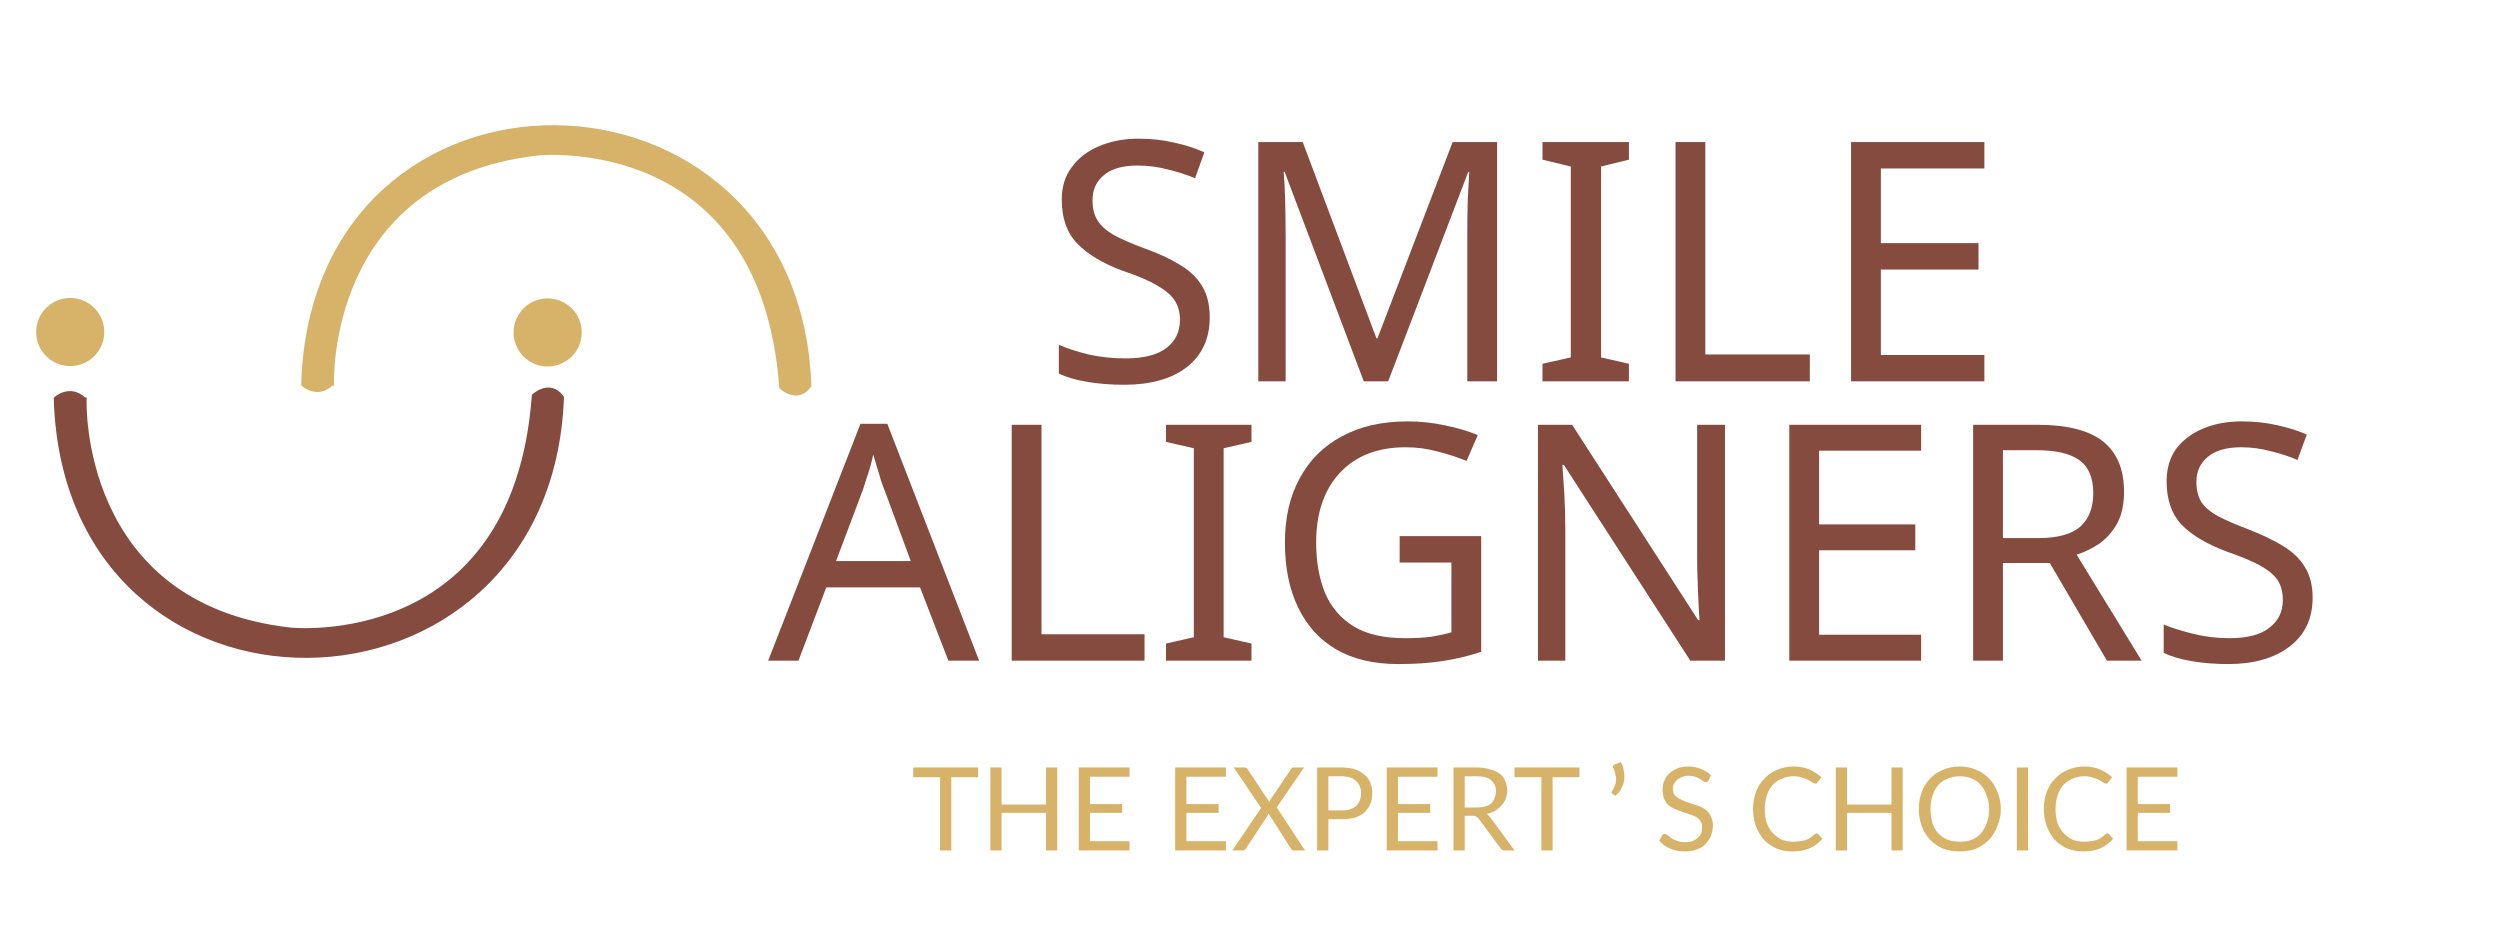
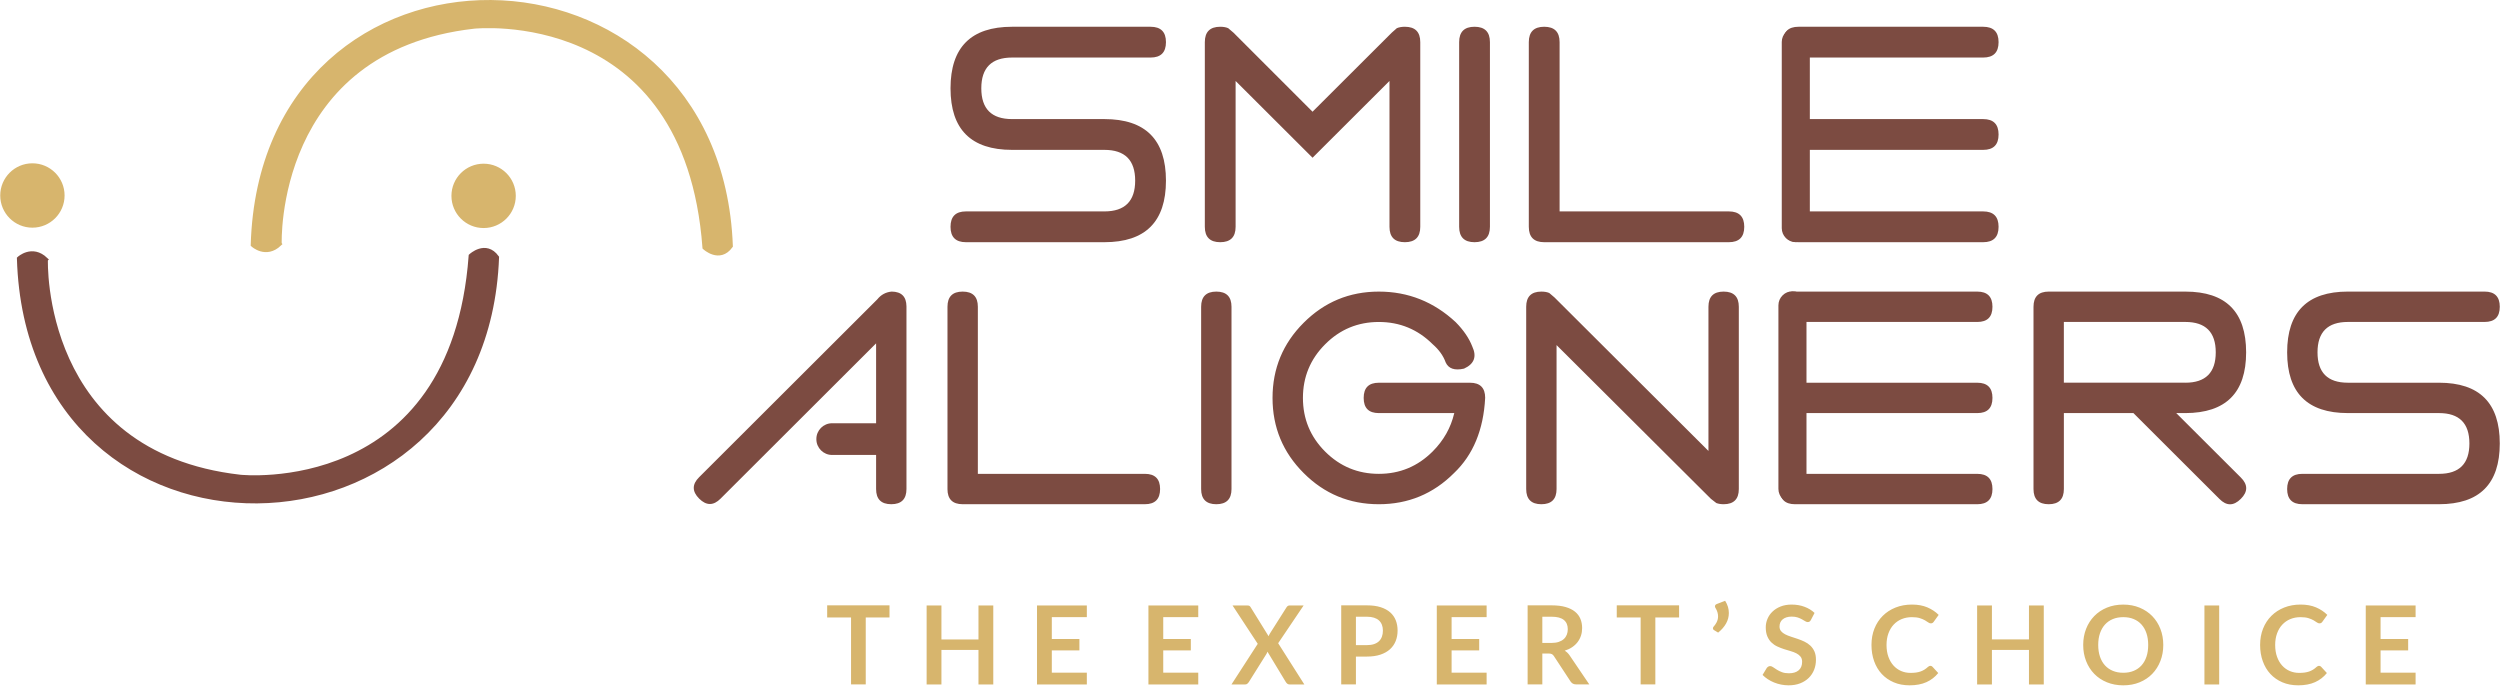
- <svg xmlns="http://www.w3.org/2000/svg" id="svg1489" version="1.1" viewBox="0 0 80 30" height="30mm" width="80mm">
-   <defs id="defs1483" />
-   <g transform="translate(0,-267)" id="layer1">
-     <path id="path819" style="fill:#d7b369;fill-rule:evenodd;stroke:#d7b369;stroke-width:0.15;stroke-linecap:butt;stroke-linejoin:miter;stroke-dasharray:none" d="m 10.614,279.264 c 0,0 -0.245,-6.585 6.585,-7.362 0,0 7.199,-0.777 7.812,7.485 0,0 0.501,0.47 0.879,-0.051 -0.409,-10.886 -15.843,-11.113 -16.177,-0.041 0,0 0.44,0.409 0.9,-0.031 z" />
-     <path id="path821" style="fill:#844b3e;fill-rule:evenodd;stroke:#844b3e;stroke-width:0.15;stroke-linecap:butt;stroke-linejoin:miter;stroke-dasharray:none" d="m 2.696,279.794 c 0,0 -0.245,6.585 6.585,7.362 0,0 7.199,0.777 7.812,-7.485 0,0 0.501,-0.47 0.879,0.051 -0.409,10.886 -15.843,11.113 -16.177,0.041 0,0 0.44,-0.409 0.9,0.031 z" />
-     <path id="path823" style="fill:#d7b369;fill-rule:evenodd;stroke:#d7b369;stroke-width:0.15;stroke-linecap:butt;stroke-linejoin:miter;stroke-dasharray:none" d="m 2.247,276.61 a 1.015,1.015 0 0 1 1.015,1.015 1.015,1.015 0 1 1 -1.015,-1.015 z" />
-     <path id="path825" style="fill:#d7b369;fill-rule:evenodd;stroke:#d7b369;stroke-width:0.15;stroke-linecap:butt;stroke-linejoin:miter;stroke-dasharray:none" d="m 17.525,276.623 a 1.015,1.015 0 0 1 1.015,1.015 1.015,1.015 0 1 1 -1.015,-1.015 z" />
-     <text style="font-size:3.175px;stroke-width:0.265" id="text829" y="279.207" x="33.336">
-       <tspan id="tspan827" font-size="40.5" style="font-size:10.716px;font-family:'Vermin Vibes 2 Soft';fill:#844b3e;stroke-width:0.265">SMILE</tspan>
-     </text>
-     <text style="font-size:3.175px;stroke-width:0.265" id="text835" y="288.143" x="24.581">
-       <tspan id="tspan833" font-size="40" style="font-size:10.583px;font-family:'Vermin Vibes 2 Soft';fill:#844b3e;stroke-width:0.265">ALIGNERS</tspan>
-     </text>
-     <text style="font-size:3.175px;stroke-width:0.265" id="text847" y="294.213" x="29.16">
-       <tspan id="tspan841" font-size="14" style="font-size:3.704px;font-family:Lato;fill:#d7b369;stroke-width:0.265">THE EXPERT</tspan>
-       <tspan id="tspan843" font-size="14" style="font-size:3.704px;font-family:Lato;fill:#d7b369;stroke-width:0.265">’</tspan>
-       <tspan id="tspan845" font-size="14" style="font-size:3.704px;font-family:Lato;fill:#d7b369;stroke-width:0.265">S CHOICE</tspan>
-     </text>
+ <svg xmlns="http://www.w3.org/2000/svg" xml:space="preserve" width="4.443in" height="1.218in" version="1.1" style="shape-rendering:geometricPrecision; text-rendering:geometricPrecision; image-rendering:optimizeQuality; fill-rule:evenodd; clip-rule:evenodd" viewBox="0 0 1917.8 525.84">
+   <defs>
+     <style type="text/css">
+    
+     .str1 {stroke:#7C4B41;stroke-width:3.4;stroke-miterlimit:22.926}
+     .str0 {stroke:#D7B56D;stroke-width:3.4;stroke-miterlimit:22.926}
+     .fil1 {fill:#7C4B41}
+     .fil0 {fill:#D7B56D}
+     .fil2 {fill:#7C4B41;fill-rule:nonzero}
+     .fil3 {fill:#D7B56D;fill-rule:nonzero}
+    
+   </style>
+   </defs>
+   <g id="Layer_x0020_1">
+     <path class="fil0 str0" d="M214.27 187.12c0,0 -5.56,-149.21 149.21,-166.81 0,0 163.11,-17.61 177.01,169.6 0,0 11.35,10.66 19.93,-1.16 -9.28,-246.65 -358.97,-251.81 -366.53,-0.92 0,0 9.96,9.27 20.39,-0.7z" />
+     <path class="fil1 str1" d="M34.88 199.13c0,0 -5.56,149.21 149.21,166.81 0,0 163.11,17.61 177.01,-169.6 0,0 11.35,-10.66 19.93,1.16 -9.28,246.65 -358.97,251.81 -366.53,0.92 0,0 9.96,-9.27 20.39,0.7z" />
+     <path class="fil0 str0" d="M24.69 127c12.7,0 22.99,10.29 22.99,22.99 0,12.7 -10.29,22.99 -22.99,22.99 -12.7,0 -22.99,-10.29 -22.99,-22.99 0,-12.7 10.29,-22.99 22.99,-22.99z" />
+     <path class="fil0 str0" d="M370.88 127.29c12.7,0 22.99,10.29 22.99,22.99 0,12.7 -10.29,22.99 -22.99,22.99 -12.7,0 -22.99,-10.29 -22.99,-22.99 0,-12.7 10.29,-22.99 22.99,-22.99z" />
+     <path class="fil2" d="M740.93 162.21c-7.86,0 -11.81,3.95 -11.81,11.81 0,7.86 3.95,11.81 11.81,11.81l106.26 0c31.47,0 47.23,-15.75 47.23,-47.23 0,-31.47 -15.75,-47.23 -47.23,-47.23l-70.84 0c-15.75,0 -23.61,-7.86 -23.61,-23.61 0,-15.72 7.86,-23.61 23.61,-23.61l106.26 0c7.86,0 11.81,-3.91 11.81,-11.81 0,-7.86 -3.95,-11.81 -11.81,-11.81l-106.26 0c-31.47,0 -47.23,15.75 -47.23,47.23 0,31.51 15.75,47.23 47.23,47.23l70.84 0c15.72,0 23.61,7.86 23.61,23.61 0,15.75 -7.9,23.61 -23.61,23.61l-106.26 0zm206.93 -100.09l0 111.9c0,7.86 -3.95,11.81 -11.81,11.81 -7.86,0 -11.81,-3.95 -11.81,-11.81l0 -141.68c0,-7.86 3.95,-11.81 11.81,-11.81 2.46,0 4.47,0.36 6.12,1.09l4.03 3.42 60.68 60.68 60.81 -60.68 3.87 -3.42c1.73,-0.73 3.79,-1.09 6.17,-1.09 7.86,0 11.81,3.95 11.81,11.81l0 141.68c0,7.86 -3.95,11.81 -11.81,11.81 -7.9,0 -11.81,-3.95 -11.81,-11.81l0 -111.9 -59.03 58.91 -59.03 -58.91zm171.51 -29.78c0,-7.86 3.95,-11.81 11.81,-11.81 7.86,0 11.81,3.95 11.81,11.81l0 141.68c0,7.86 -3.95,11.81 -11.81,11.81 -7.86,0 -11.81,-3.95 -11.81,-11.81l0 -141.68zm53.45 141.68l0 -141.68c0,-7.86 3.95,-11.81 11.81,-11.81 7.86,0 11.81,3.95 11.81,11.81l0 129.87 129.87 0c7.86,0 11.81,3.95 11.81,11.81 0,7.86 -3.95,11.81 -11.81,11.81l-141.68 0c-7.86,0 -11.81,-3.95 -11.81,-11.81zm195.13 -141.68c0,-7.86 3.95,-11.81 11.81,-11.81l141.68 0c7.86,0 11.81,3.95 11.81,11.81 0,7.9 -3.95,11.81 -11.81,11.81l-141.68 0c-7.86,0 -11.81,-3.91 -11.81,-11.81zm0 141.68c0,-7.86 3.95,-11.81 11.81,-11.81l141.68 0c7.86,0 11.81,3.95 11.81,11.81 0,7.86 -3.95,11.81 -11.81,11.81l-141.68 0c-7.86,0 -11.81,-3.95 -11.81,-11.81zm0 -70.84c0,-7.86 3.95,-11.81 11.81,-11.81l141.68 0c7.86,0 11.81,3.95 11.81,11.81 0,7.9 -3.95,11.81 -11.81,11.81l-141.68 0c-7.86,0 -11.81,-3.91 -11.81,-11.81z" />
+     <path class="fil1" d="M1377.67 21.46l0 0c5.93,0 10.77,4.85 10.77,10.77l0 142.82c0,5.93 -4.85,10.77 -10.77,10.77l-0 0c-5.93,0 -10.77,-4.85 -10.77,-10.77l0 -142.82c0,-5.93 4.85,-10.77 10.77,-10.77z" />
+     <path class="fil2" d="M552.7 382.58c-5.45,5.49 -10.94,5.49 -16.43,0 -5.53,-5.53 -5.53,-11.02 0,-16.47l136.66 -136.42c2.86,-3.58 6.56,-5.57 11.06,-5.97 7.48,0.08 11.25,3.86 11.33,11.33l0 1.95 0 138.21c0,7.75 -3.9,11.65 -11.65,11.65 -7.79,0 -11.65,-3.9 -11.65,-11.65l0 -111.76 -119.32 119.12zm174.09 -7.36l0 -139.84c0,-7.76 3.9,-11.65 11.65,-11.65 7.76,0 11.65,3.9 11.65,11.65l0 128.18 128.18 0c7.76,0 11.65,3.9 11.65,11.65 0,7.75 -3.9,11.65 -11.65,11.65l-139.84 0c-7.75,0 -11.65,-3.9 -11.65,-11.65zm194.62 -139.84c0,-7.76 3.9,-11.65 11.65,-11.65 7.76,0 11.65,3.9 11.65,11.65l0 139.84c0,7.75 -3.9,11.65 -11.65,11.65 -7.75,0 -11.65,-3.9 -11.65,-11.65l0 -139.84zm217.92 69.92c-1.27,24.46 -9.23,43.71 -23.9,57.67 -15.91,15.95 -35.16,23.9 -57.67,23.9 -22.55,0 -41.76,-7.95 -57.67,-23.9 -15.95,-15.91 -23.9,-35.12 -23.9,-57.67 0,-22.51 7.95,-41.76 23.9,-57.67 15.91,-15.91 35.12,-23.9 57.67,-23.9 22.51,0 42.16,7.84 58.94,23.43 6.09,6.17 10.3,12.37 12.73,18.65 3.62,7.76 1.55,13.44 -6.32,17.02 -7.2,1.63 -11.89,0.04 -14.08,-4.77 -1.79,-5.05 -5.13,-9.74 -10.02,-14 -11.41,-11.33 -25.18,-17.02 -41.24,-17.02 -16.11,0 -29.83,5.69 -41.2,17.1 -11.37,11.37 -17.06,25.1 -17.06,41.16 0,16.11 5.69,29.83 17.06,41.2 11.38,11.37 25.1,17.06 41.2,17.06 16.07,0 29.83,-5.73 41.24,-17.14 8.47,-8.47 13.96,-18.22 16.55,-29.23 0.08,-0.08 0.12,-0.16 0.12,-0.24l-57.91 0c-7.79,0 -11.65,-3.86 -11.65,-11.65 0,-7.76 3.86,-11.65 11.65,-11.65l69.92 0c7.76,0 11.65,3.9 11.65,11.65zm54.78 -40.53l0 110.45c0,7.75 -3.9,11.65 -11.65,11.65 -7.75,0 -11.65,-3.9 -11.65,-11.65l0 -139.84c0,-7.76 3.9,-11.65 11.65,-11.65 2.43,0 4.41,0.36 6.05,1.07l3.98 3.38 118.16 117.81 0 -110.61c0,-7.76 3.86,-11.65 11.65,-11.65 7.76,0 11.65,3.9 11.65,11.65l0 139.84c0,7.75 -3.9,11.65 -11.65,11.65 -2.19,0 -4.06,-0.32 -5.61,-0.91l-4.18 -3.26 -118.4 -117.93zm171.31 -29.39c0,-7.76 3.9,-11.65 11.65,-11.65l139.84 0c7.76,0 11.65,3.9 11.65,11.65 0,7.79 -3.9,11.65 -11.65,11.65l-139.84 0c-7.75,0 -11.65,-3.86 -11.65,-11.65zm0 139.84c0,-7.76 3.9,-11.65 11.65,-11.65l139.84 0c7.76,0 11.65,3.9 11.65,11.65 0,7.75 -3.9,11.65 -11.65,11.65l-139.84 0c-7.75,0 -11.65,-3.9 -11.65,-11.65zm0 -69.92c0,-7.76 3.9,-11.65 11.65,-11.65l139.84 0c7.76,0 11.65,3.9 11.65,11.65 0,7.79 -3.9,11.65 -11.65,11.65l-139.84 0c-7.75,0 -11.65,-3.86 -11.65,-11.65zm271.3 11.65l-53.37 0 0 58.27c0,7.75 -3.9,11.65 -11.65,11.65 -7.75,0 -11.65,-3.9 -11.65,-11.65l0 -139.84c0,-7.76 3.9,-11.65 11.65,-11.65l104.88 0c31.06,0 46.61,15.55 46.61,46.61 0,31.02 -15.55,46.53 -46.61,46.61l-7 0 49.52 49.4c5.53,5.45 5.53,10.94 0,16.43 -5.53,5.53 -10.98,5.53 -16.43,0l-65.94 -65.82zm39.85 -23.31c15.51,0 23.31,-7.76 23.31,-23.31 0,-15.51 -7.79,-23.31 -23.31,-23.31l-93.23 0 0 46.61 93.23 0zm89.74 69.92c-7.75,0 -11.65,3.9 -11.65,11.65 0,7.75 3.9,11.65 11.65,11.65l104.88 0c31.06,0 46.61,-15.55 46.61,-46.61 0,-31.06 -15.55,-46.61 -46.61,-46.61l-69.92 0c-15.55,0 -23.31,-7.76 -23.31,-23.31 0,-15.51 7.76,-23.31 23.31,-23.31l104.88 0c7.76,0 11.65,-3.86 11.65,-11.65 0,-7.76 -3.9,-11.65 -11.65,-11.65l-104.88 0c-31.06,0 -46.61,15.55 -46.61,46.61 0,31.1 15.55,46.61 46.61,46.61l69.92 0c15.51,0 23.31,7.76 23.31,23.31 0,15.55 -7.79,23.31 -23.31,23.31l-104.88 0z" />
+     <path class="fil1" d="M1375.1 223.49l0 0c5.93,0 10.77,4.85 10.77,10.77l0 140.85c0,5.92 -4.85,10.77 -10.77,10.77l-0 0c-5.93,0 -10.77,-4.85 -10.77,-10.77l0 -140.85c0,-5.93 4.85,-10.77 10.77,-10.77z" />
+     <path class="fil1" d="M638.24 324.74l55.6 0 0 24.33 -55.6 0c-6.63,0 -12.05,-5.42 -12.05,-12.05l0 -0.23c0,-6.63 5.42,-12.05 12.05,-12.05z" />
+     <path class="fil3" d="M682.31 464.47l0 9.3 -18.23 0 0 51.34 -11.28 0 0 -51.34 -18.32 0 0 -9.3 47.82 0zm79.62 60.69l-11.36 0 0 -26.49 -28.42 0 0 26.49 -11.36 0 0 -60.61 11.36 0 0 26.07 28.42 0 0 -26.07 11.36 0 0 60.61zm71.78 -60.61l0 8.97 -26.87 0 0 16.77 21.17 0 0 8.72 -21.17 0 0 17.1 26.87 0 0 9.05 -38.23 0 0 -60.61 38.23 0zm85.49 0l0 8.97 -26.87 0 0 16.77 21.17 0 0 8.72 -21.17 0 0 17.1 26.87 0 0 9.05 -38.23 0 0 -60.61 38.23 0zm45.63 29.42l-19.32 -29.42 11.23 0c0.78,0 1.36,0.1 1.7,0.31 0.35,0.21 0.66,0.56 0.94,1.03l13.79 22.26c0.14,-0.36 0.29,-0.73 0.46,-1.08 0.17,-0.35 0.36,-0.7 0.59,-1.06l12.62 -19.91c0.62,-1.03 1.41,-1.55 2.39,-1.55l10.81 0 -19.53 28.96 20.08 31.65 -11.27 0c-0.75,0 -1.36,-0.2 -1.82,-0.59 -0.46,-0.39 -0.85,-0.84 -1.16,-1.34l-14.04 -23.22c-0.11,0.34 -0.24,0.64 -0.38,0.94 -0.14,0.29 -0.28,0.57 -0.42,0.82l-13.45 21.46c-0.31,0.48 -0.68,0.91 -1.13,1.31 -0.45,0.41 -1.01,0.62 -1.68,0.62l-10.56 0 20.16 -31.18zm75.34 9.81l0 21.33 -11.28 0 0 -60.65 19.74 0c4.05,0 7.56,0.47 10.52,1.42 2.96,0.95 5.41,2.28 7.33,3.98 1.93,1.7 3.35,3.76 4.28,6.13 0.92,2.37 1.38,4.97 1.38,7.79 0,2.95 -0.49,5.63 -1.47,8.09 -0.98,2.44 -2.45,4.54 -4.4,6.31 -1.96,1.76 -4.4,3.13 -7.34,4.11 -2.93,0.98 -6.37,1.47 -10.31,1.47l-8.47 0zm0 -8.8l8.47 0c2.07,0 3.87,-0.27 5.41,-0.78 1.54,-0.52 2.81,-1.26 3.81,-2.22 1.01,-0.96 1.76,-2.14 2.26,-3.52 0.5,-1.4 0.75,-2.93 0.75,-4.65 0,-1.62 -0.25,-3.09 -0.75,-4.4 -0.5,-1.31 -1.26,-2.45 -2.26,-3.37 -1.01,-0.92 -2.28,-1.62 -3.81,-2.11 -1.54,-0.49 -3.34,-0.74 -5.41,-0.74l-8.47 0 0 21.8zm100.28 -30.43l0 8.97 -26.87 0 0 16.77 21.17 0 0 8.72 -21.17 0 0 17.1 26.87 0 0 9.05 -38.23 0 0 -60.61 38.23 0zm42.74 36.88l0 23.68 -11.28 0 0 -60.65 18.48 0c4.14,0 7.68,0.43 10.63,1.28 2.95,0.85 5.36,2.04 7.25,3.58 1.88,1.55 3.27,3.38 4.15,5.52 0.88,2.15 1.31,4.5 1.31,7.07 0,2.05 -0.29,3.98 -0.89,5.8 -0.6,1.82 -1.47,3.47 -2.6,4.95 -1.13,1.49 -2.53,2.79 -4.19,3.91 -1.66,1.12 -3.56,2.01 -5.69,2.68 1.43,0.81 2.65,1.97 3.69,3.48l15.17 22.38 -10.14 0c-0.98,0 -1.8,-0.2 -2.49,-0.59 -0.68,-0.39 -1.27,-0.95 -1.75,-1.68l-12.74 -19.41c-0.47,-0.73 -0.99,-1.24 -1.57,-1.55 -0.57,-0.31 -1.42,-0.46 -2.54,-0.46l-4.82 0zm0 -8.13l7.04 0c2.12,0 3.98,-0.27 5.56,-0.8 1.58,-0.53 2.88,-1.27 3.9,-2.21 1.02,-0.93 1.77,-2.04 2.28,-3.32 0.5,-1.29 0.75,-2.7 0.75,-4.23 0,-3.07 -1.01,-5.44 -3.03,-7.08 -2.03,-1.65 -5.13,-2.47 -9.29,-2.47l-7.21 0 0 20.12zm104.94 -28.84l0 9.3 -18.23 0 0 51.34 -11.28 0 0 -51.34 -18.32 0 0 -9.3 47.82 0zm35.32 -3.52c0.98,1.57 1.7,3.13 2.17,4.69 0.46,1.57 0.68,3.13 0.68,4.7 0,2.79 -0.7,5.46 -2.11,8.01 -1.41,2.54 -3.45,4.89 -6.11,7.04l-3.23 -1.97c-0.28,-0.17 -0.47,-0.38 -0.59,-0.62 -0.11,-0.24 -0.17,-0.46 -0.17,-0.68 0,-0.53 0.18,-0.98 0.55,-1.34 0.36,-0.42 0.75,-0.91 1.16,-1.45 0.41,-0.54 0.77,-1.15 1.1,-1.8 0.33,-0.66 0.61,-1.37 0.82,-2.15 0.21,-0.78 0.31,-1.62 0.31,-2.52 0,-0.95 -0.15,-1.97 -0.46,-3.05 -0.31,-1.08 -0.82,-2.21 -1.55,-3.41 -0.25,-0.36 -0.38,-0.74 -0.38,-1.13 0,-0.89 0.52,-1.52 1.55,-1.88l6.25 -2.43zm65.83 14.67c-0.31,0.61 -0.66,1.05 -1.06,1.3 -0.4,0.25 -0.89,0.38 -1.45,0.38 -0.56,0 -1.19,-0.22 -1.89,-0.66 -0.7,-0.43 -1.52,-0.91 -2.47,-1.44 -0.95,-0.53 -2.05,-1.02 -3.33,-1.45 -1.27,-0.43 -2.78,-0.64 -4.51,-0.64 -1.57,0 -2.92,0.18 -4.08,0.56 -1.16,0.38 -2.14,0.91 -2.93,1.58 -0.8,0.67 -1.4,1.47 -1.79,2.4 -0.39,0.94 -0.59,1.97 -0.59,3.09 0,1.41 0.4,2.6 1.2,3.55 0.8,0.95 1.84,1.76 3.16,2.43 1.31,0.67 2.81,1.27 4.48,1.8 1.68,0.53 3.4,1.1 5.14,1.7 1.75,0.59 3.45,1.28 5.13,2.08 1.68,0.8 3.17,1.8 4.48,3.02 1.31,1.22 2.38,2.71 3.17,4.46 0.8,1.76 1.19,3.9 1.19,6.41 0,2.74 -0.46,5.3 -1.4,7.68 -0.94,2.39 -2.31,4.47 -4.11,6.25 -1.8,1.77 -4.01,3.17 -6.61,4.19 -2.6,1.02 -5.57,1.52 -8.93,1.52 -1.93,0 -3.83,-0.2 -5.7,-0.57 -1.87,-0.38 -3.66,-0.91 -5.38,-1.61 -1.72,-0.7 -3.33,-1.54 -4.82,-2.52 -1.49,-0.98 -2.83,-2.07 -4.01,-3.27l3.27 -5.41c0.31,-0.39 0.68,-0.71 1.12,-0.98 0.43,-0.27 0.91,-0.4 1.44,-0.4 0.7,0 1.45,0.29 2.26,0.86 0.81,0.57 1.77,1.2 2.88,1.9 1.1,0.7 2.4,1.34 3.9,1.91 1.49,0.57 3.28,0.85 5.38,0.85 3.21,0 5.7,-0.77 7.46,-2.29 1.76,-1.52 2.64,-3.7 2.64,-6.55 0,-1.59 -0.39,-2.89 -1.19,-3.9 -0.8,-1.01 -1.86,-1.86 -3.17,-2.54 -1.31,-0.68 -2.81,-1.26 -4.48,-1.73 -1.68,-0.48 -3.38,-0.99 -5.11,-1.55 -1.73,-0.56 -3.44,-1.23 -5.11,-2.01 -1.68,-0.78 -3.17,-1.8 -4.48,-3.06 -1.31,-1.26 -2.36,-2.84 -3.16,-4.72 -0.8,-1.89 -1.2,-4.21 -1.2,-6.97 0,-2.21 0.45,-4.36 1.33,-6.45 0.88,-2.1 2.16,-3.95 3.86,-5.57 1.69,-1.62 3.76,-2.92 6.22,-3.9 2.46,-0.98 5.27,-1.47 8.43,-1.47 3.58,0 6.87,0.56 9.89,1.69 3.02,1.12 5.59,2.7 7.71,4.72l-2.77 5.32zm91.65 35.25c0.61,0 1.15,0.24 1.59,0.71l4.44 4.82c-2.46,3.05 -5.48,5.38 -9.07,7 -3.59,1.62 -7.91,2.43 -12.94,2.43 -4.5,0 -8.54,-0.77 -12.13,-2.31 -3.59,-1.54 -6.66,-3.67 -9.21,-6.41 -2.54,-2.74 -4.48,-6.01 -5.84,-9.81 -1.36,-3.8 -2.04,-7.95 -2.04,-12.45 0,-4.56 0.75,-8.73 2.26,-12.52 1.51,-3.79 3.63,-7.04 6.37,-9.78 2.74,-2.74 6.02,-4.88 9.84,-6.4 3.81,-1.52 8.02,-2.28 12.63,-2.28 4.5,0 8.44,0.73 11.81,2.16 3.37,1.45 6.25,3.37 8.65,5.76l-3.77 5.24c-0.22,0.33 -0.5,0.63 -0.85,0.88 -0.35,0.25 -0.84,0.38 -1.45,0.38 -0.64,0 -1.3,-0.25 -1.97,-0.75 -0.67,-0.5 -1.52,-1.05 -2.56,-1.63 -1.03,-0.59 -2.33,-1.13 -3.91,-1.63 -1.58,-0.5 -3.59,-0.75 -6.02,-0.75 -2.85,0 -5.46,0.49 -7.85,1.48 -2.39,0.99 -4.44,2.42 -6.16,4.26 -1.72,1.83 -3.06,4.08 -4.02,6.72 -0.96,2.63 -1.45,5.6 -1.45,8.89 0,3.41 0.49,6.44 1.45,9.1 0.96,2.65 2.26,4.88 3.91,6.69 1.65,1.82 3.59,3.21 5.83,4.18 2.24,0.97 4.64,1.44 7.21,1.44 1.54,0 2.93,-0.08 4.18,-0.25 1.24,-0.17 2.39,-0.43 3.44,-0.8 1.05,-0.36 2.04,-0.83 2.98,-1.4 0.93,-0.57 1.86,-1.28 2.78,-2.12 0.28,-0.25 0.57,-0.45 0.88,-0.6 0.31,-0.15 0.64,-0.24 1.01,-0.24zm87 14.29l-11.36 0 0 -26.49 -28.42 0 0 26.49 -11.36 0 0 -60.61 11.36 0 0 26.07 28.42 0 0 -26.07 11.36 0 0 60.61zm91.69 -30.3c0,4.44 -0.74,8.55 -2.22,12.34 -1.48,3.79 -3.56,7.07 -6.25,9.84 -2.68,2.77 -5.91,4.92 -9.68,6.47 -3.77,1.55 -7.95,2.33 -12.53,2.33 -4.58,0 -8.76,-0.78 -12.55,-2.33 -3.79,-1.55 -7.03,-3.7 -9.72,-6.47 -2.7,-2.77 -4.79,-6.05 -6.27,-9.84 -1.48,-3.79 -2.22,-7.89 -2.22,-12.34 0,-4.44 0.74,-8.56 2.22,-12.35 1.48,-3.79 3.58,-7.06 6.27,-9.82 2.7,-2.77 5.94,-4.93 9.72,-6.48 3.79,-1.55 7.96,-2.32 12.55,-2.32 4.58,0 8.76,0.78 12.53,2.35 3.77,1.57 7,3.72 9.68,6.47 2.68,2.75 4.77,6.02 6.25,9.81 1.48,3.79 2.22,7.91 2.22,12.35zm-11.57 0.01c0,-3.31 -0.43,-6.3 -1.31,-8.93 -0.88,-2.64 -2.15,-4.89 -3.8,-6.72 -1.65,-1.85 -3.65,-3.26 -6.01,-4.23 -2.36,-0.98 -5.03,-1.47 -7.99,-1.47 -2.96,0 -5.63,0.49 -8.01,1.47 -2.37,0.98 -4.39,2.39 -6.05,4.23 -1.66,1.83 -2.95,4.08 -3.84,6.72 -0.9,2.63 -1.34,5.62 -1.34,8.93 0,3.33 0.45,6.31 1.34,8.94 0.89,2.64 2.18,4.88 3.84,6.71 1.66,1.83 3.68,3.23 6.05,4.21 2.38,0.98 5.04,1.47 8.01,1.47 2.96,0 5.63,-0.49 7.99,-1.47 2.36,-0.98 4.36,-2.38 6.01,-4.21 1.65,-1.83 2.92,-4.07 3.8,-6.71 0.88,-2.63 1.31,-5.62 1.31,-8.94zm54.47 30.29l-11.32 0 0 -60.61 11.32 0 0 60.61zm76.6 -14.29c0.61,0 1.15,0.24 1.59,0.71l4.44 4.82c-2.46,3.05 -5.48,5.38 -9.07,7 -3.59,1.62 -7.91,2.43 -12.94,2.43 -4.5,0 -8.54,-0.77 -12.13,-2.31 -3.59,-1.54 -6.66,-3.67 -9.21,-6.41 -2.54,-2.74 -4.48,-6.01 -5.84,-9.81 -1.36,-3.8 -2.04,-7.95 -2.04,-12.45 0,-4.56 0.75,-8.73 2.26,-12.52 1.51,-3.79 3.63,-7.04 6.37,-9.78 2.74,-2.74 6.02,-4.88 9.84,-6.4 3.81,-1.52 8.02,-2.28 12.63,-2.28 4.5,0 8.44,0.73 11.81,2.16 3.37,1.45 6.25,3.37 8.65,5.76l-3.77 5.24c-0.22,0.33 -0.5,0.63 -0.85,0.88 -0.35,0.25 -0.84,0.38 -1.45,0.38 -0.64,0 -1.3,-0.25 -1.97,-0.75 -0.67,-0.5 -1.52,-1.05 -2.56,-1.63 -1.03,-0.59 -2.33,-1.13 -3.91,-1.63 -1.58,-0.5 -3.59,-0.75 -6.02,-0.75 -2.85,0 -5.46,0.49 -7.85,1.48 -2.39,0.99 -4.44,2.42 -6.16,4.26 -1.72,1.83 -3.06,4.08 -4.02,6.72 -0.96,2.63 -1.45,5.6 -1.45,8.89 0,3.41 0.49,6.44 1.45,9.1 0.96,2.65 2.26,4.88 3.91,6.69 1.65,1.82 3.59,3.21 5.83,4.18 2.24,0.97 4.64,1.44 7.21,1.44 1.54,0 2.93,-0.08 4.18,-0.25 1.24,-0.17 2.39,-0.43 3.44,-0.8 1.05,-0.36 2.04,-0.83 2.98,-1.4 0.93,-0.57 1.86,-1.28 2.78,-2.12 0.28,-0.25 0.57,-0.45 0.88,-0.6 0.31,-0.15 0.64,-0.24 1.01,-0.24zm74.09 -46.31l0 8.97 -26.87 0 0 16.77 21.17 0 0 8.72 -21.17 0 0 17.1 26.87 0 0 9.05 -38.23 0 0 -60.61 38.23 0z" />
  </g>
</svg>
